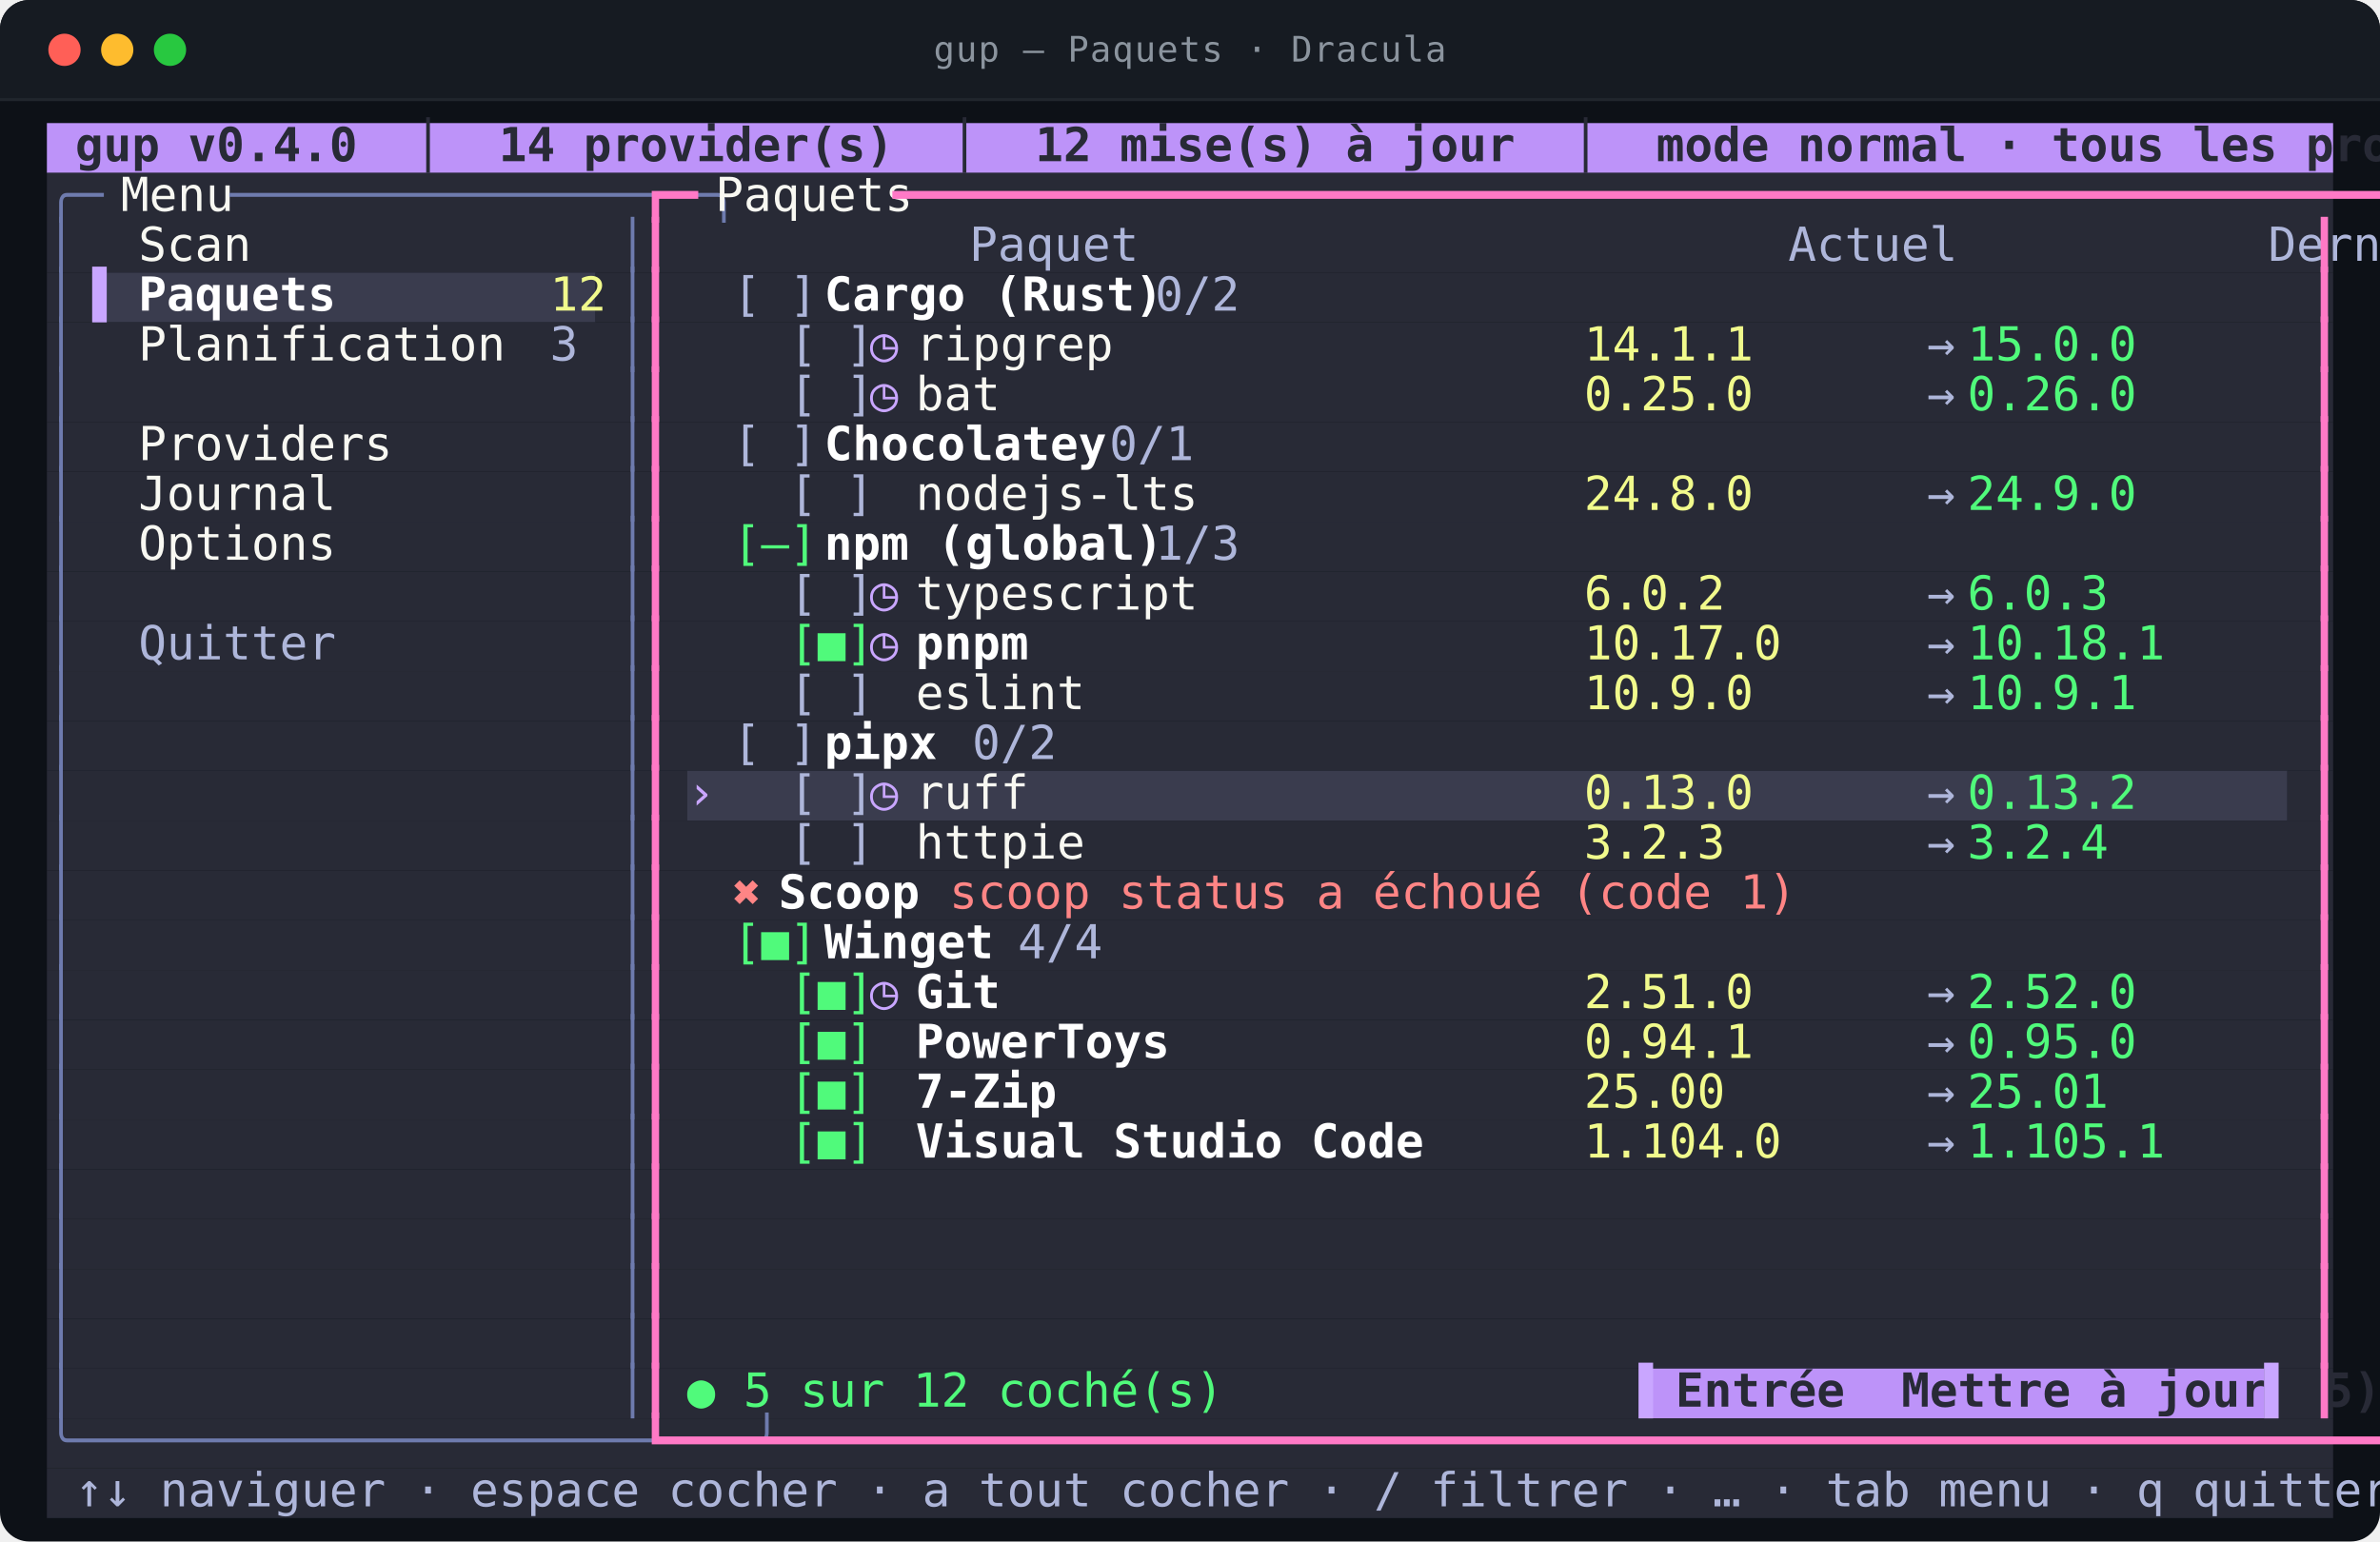
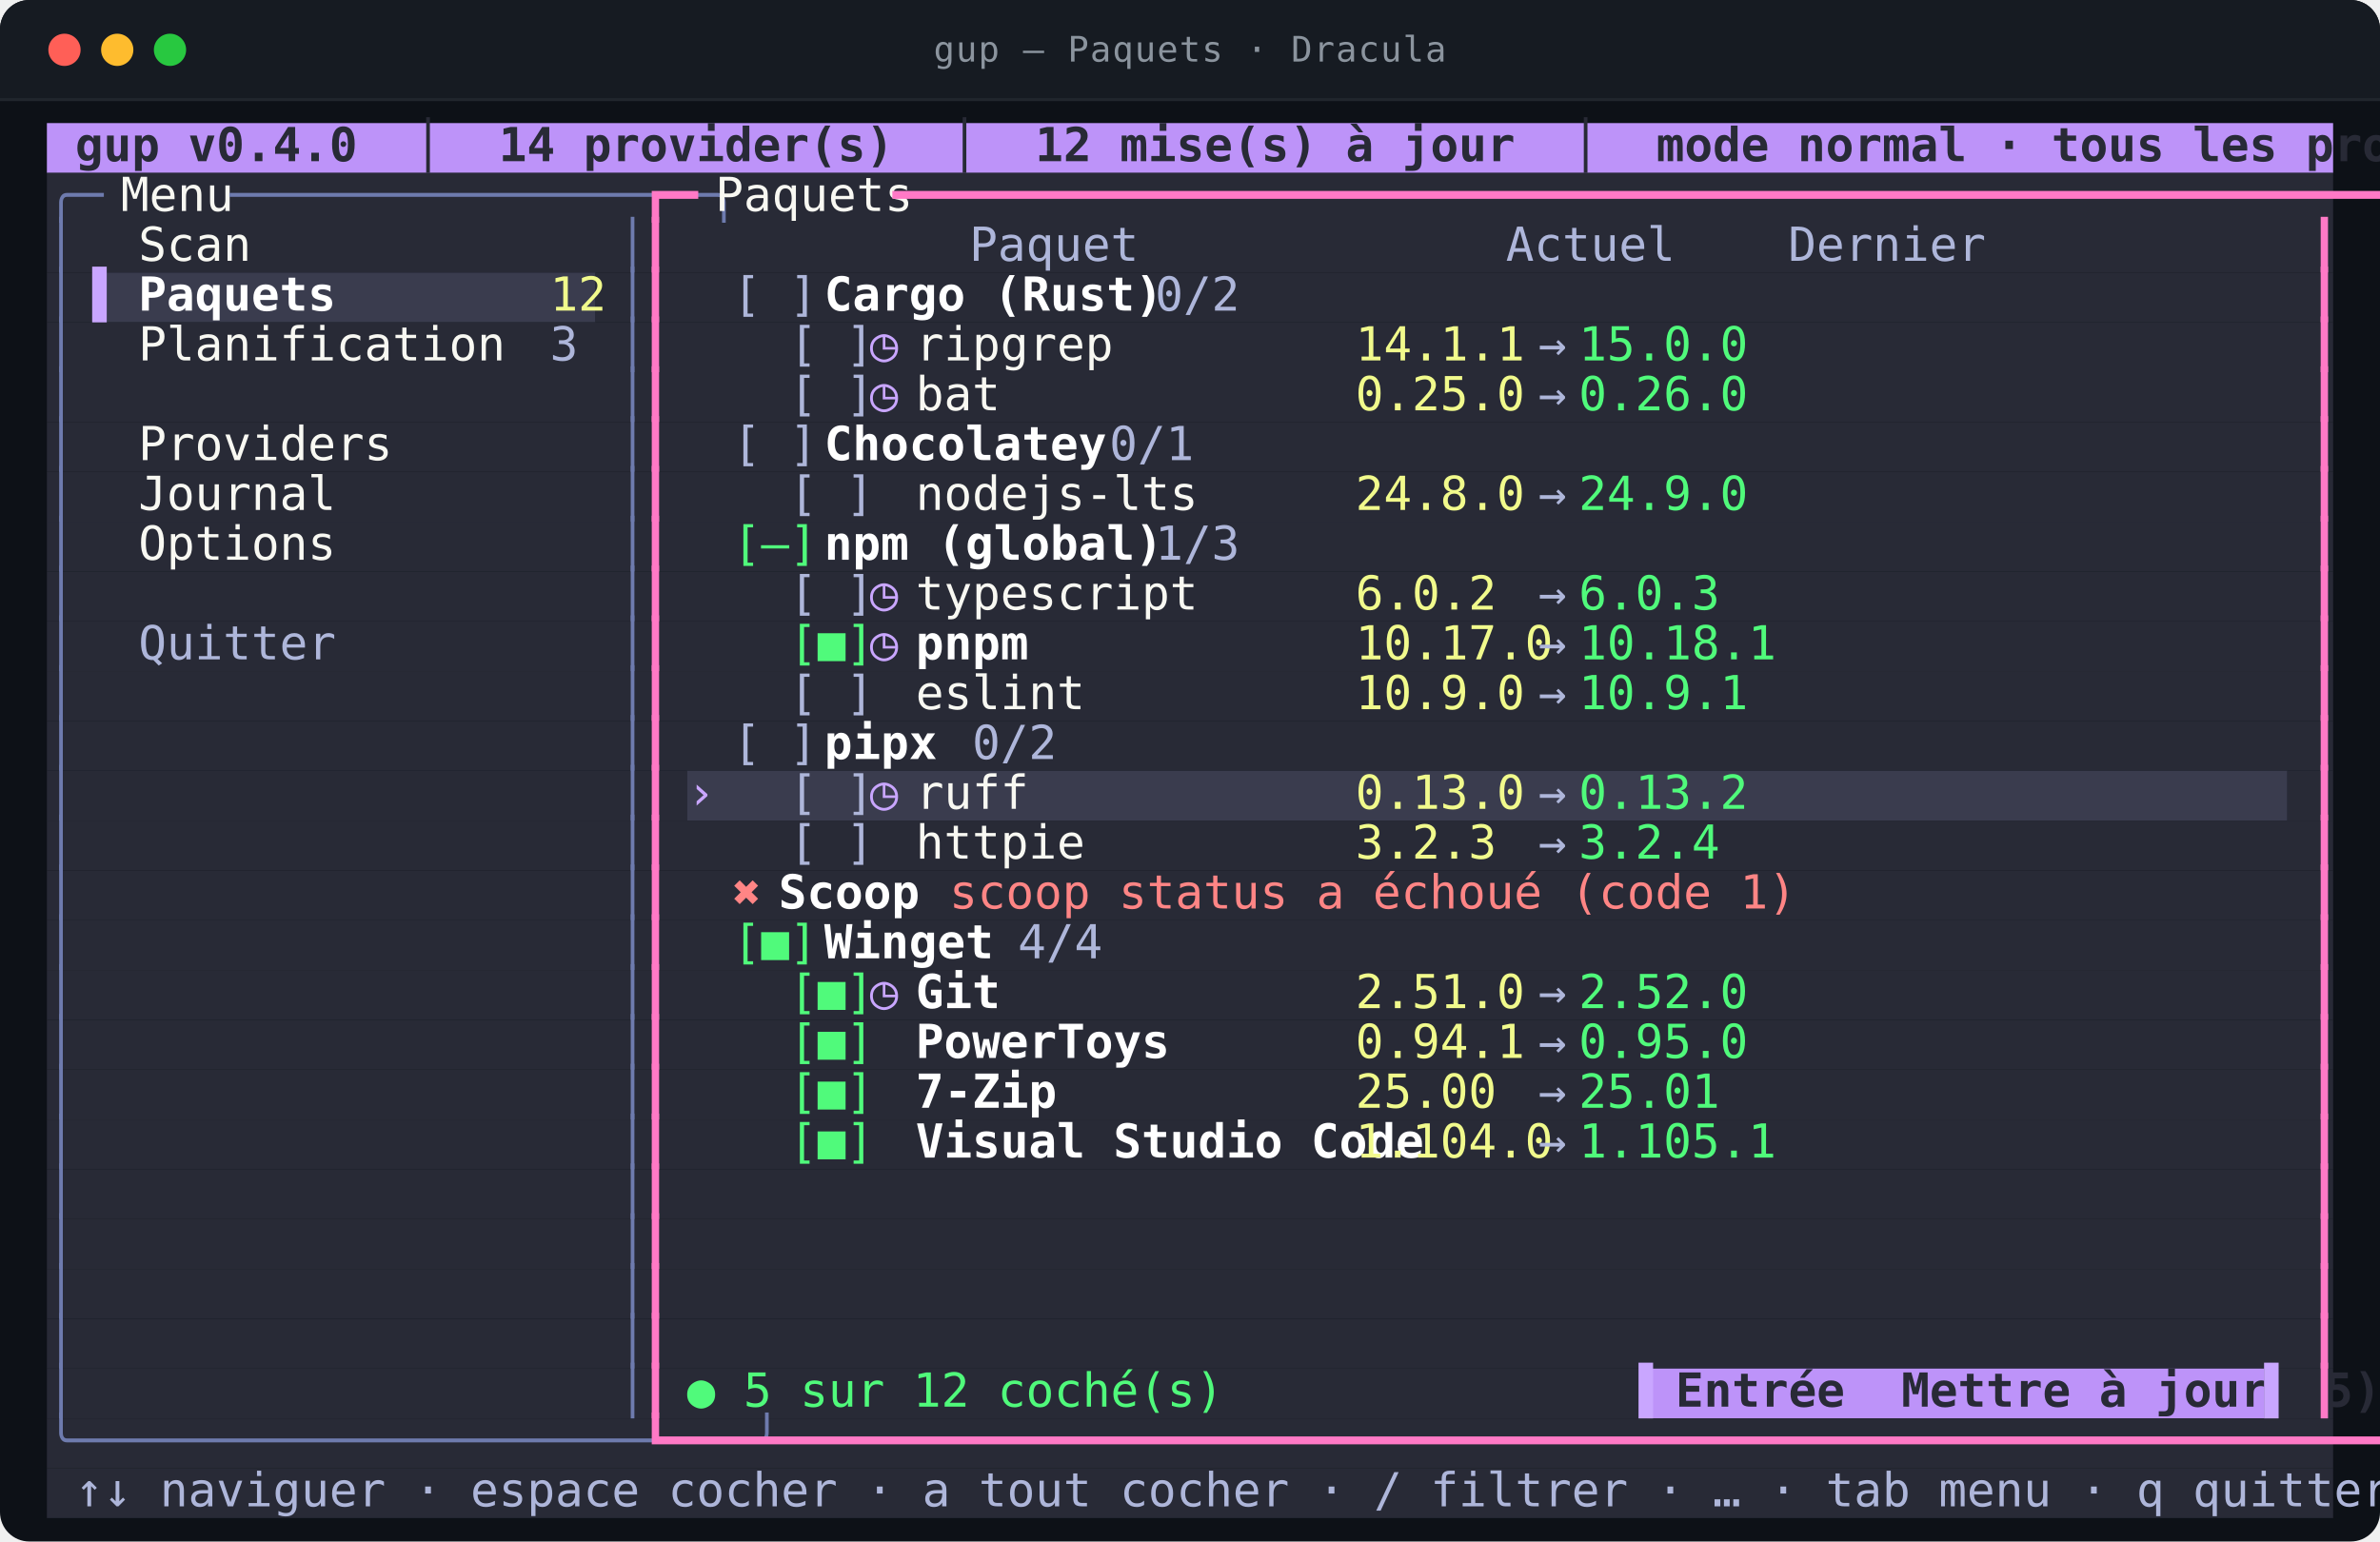
<svg xmlns="http://www.w3.org/2000/svg" viewBox="0 0 812.0 526.0" width="812.0" height="526.0" role="img" aria-labelledby="t d">
  <style>
text{font-family:ui-monospace,SFMono-Regular,"SF Mono",Menlo,Consolas,"DejaVu Sans Mono",monospace;font-size:16px}
.t{font-size:12px;letter-spacing:.4px;fill:#8b949e}
.b{font-weight:700}
.i{font-style:italic}
.u{text-decoration:underline}
.s{text-decoration:line-through}
.us{text-decoration:underline line-through}
.d{opacity:0.62}
.c0{fill:#bd93f9}
.c1{fill:#282a36}
.c2{fill:#3a3c4e}
.c3{fill:#6e7bae}
.c4{fill:#f8f8f2}
.c5{fill:#ff79c6}
.c6{fill:#aeb6da}
.c7{fill:#c9a6ff}
.c8{fill:#ffffff}
.c9{fill:#f1fa8c}
.c10{fill:#50fa7b}
.c11{fill:#ff8585}
</style>
  <rect y="0.0" width="812.0" height="526.0" rx="10.0" fill="#0d1117" />
  <rect y="0.0" width="812.0" height="34.0" rx="10.0" fill="#161b22" />
  <rect y="24.0" width="812.0" height="10.0" fill="#161b22" />
  <line x1="0.0" y1="34.0" x2="812.0" y2="34.0" stroke="#21262d" />
  <circle cx="22.0" cy="17.0" r="5.5" fill="#ff5f57" />
  <circle cx="40.0" cy="17.0" r="5.5" fill="#febc2e" />
  <circle cx="58.0" cy="17.0" r="5.5" fill="#28c840" />
  <text class="t" x="406.0" y="21.0" text-anchor="middle">gup — Paquets · Dracula</text>
  <rect class="c0" x="16.0" y="42.0" width="780.0" height="17.0" />
  <rect class="c1" x="16.0" y="59.0" width="780.0" height="17.0" />
  <rect class="c1" x="16.0" y="76.0" width="780.0" height="17.0" />
  <rect class="c1" x="16.0" y="93.0" width="15.6" height="17.0" />
  <rect class="c2" x="31.6" y="93.0" width="171.6" height="17.0" />
  <rect class="c1" x="203.2" y="93.0" width="592.8" height="17.0" />
  <rect class="c1" x="16.0" y="110.0" width="780.0" height="17.0" />
  <rect class="c1" x="16.0" y="127.0" width="780.0" height="17.0" />
  <rect class="c1" x="16.0" y="144.0" width="780.0" height="17.0" />
  <rect class="c1" x="16.0" y="161.0" width="780.0" height="17.0" />
  <rect class="c1" x="16.0" y="178.0" width="780.0" height="17.0" />
  <rect class="c1" x="16.0" y="195.0" width="780.0" height="17.0" />
  <rect class="c1" x="16.0" y="212.0" width="780.0" height="17.0" />
  <rect class="c1" x="16.0" y="229.0" width="780.0" height="17.0" />
  <rect class="c1" x="16.0" y="246.0" width="780.0" height="17.0" />
  <rect class="c1" x="16.0" y="263.0" width="218.4" height="17.0" />
  <rect class="c2" x="234.4" y="263.0" width="546.0" height="17.0" />
  <rect class="c1" x="780.4" y="263.0" width="15.6" height="17.0" />
  <rect class="c1" x="16.0" y="280.0" width="780.0" height="17.0" />
  <rect class="c1" x="16.0" y="297.0" width="780.0" height="17.0" />
  <rect class="c1" x="16.0" y="314.0" width="780.0" height="17.0" />
  <rect class="c1" x="16.0" y="331.0" width="780.0" height="17.0" />
  <rect class="c1" x="16.0" y="348.0" width="780.0" height="17.0" />
  <rect class="c1" x="16.0" y="365.0" width="780.0" height="17.0" />
  <rect class="c1" x="16.0" y="382.0" width="780.0" height="17.0" />
  <rect class="c1" x="16.0" y="399.0" width="780.0" height="17.0" />
  <rect class="c1" x="16.0" y="416.0" width="780.0" height="17.0" />
  <rect class="c1" x="16.0" y="433.0" width="780.0" height="17.0" />
  <rect class="c1" x="16.0" y="450.0" width="780.0" height="17.0" />
  <rect class="c1" x="16.0" y="467.0" width="546.0" height="17.0" />
  <rect class="c0" x="562.0" y="467.0" width="210.6" height="17.0" />
  <rect class="c1" x="772.6" y="467.0" width="23.4" height="17.0" />
  <rect class="c1" x="16.0" y="484.0" width="780.0" height="17.0" />
  <rect class="c1" x="16.0" y="501.0" width="780.0" height="17.0" />
  <text class="c1 b" x="16.0" y="55.0" textLength="694.2" lengthAdjust="spacingAndGlyphs" xml:space="preserve"> gup v0.4.0  │  14 provider(s)  │  12 mise(s) à jour  │  mode normal · tous les providers</text>
  <text class="c3" x="16.0" y="72.0" textLength="15.6" lengthAdjust="spacingAndGlyphs" xml:space="preserve">╭─</text>
  <text class="c4" x="31.6" y="72.0" textLength="46.8" lengthAdjust="spacingAndGlyphs" xml:space="preserve"> Menu </text>
  <text class="c3" x="78.4" y="72.0" textLength="140.4" lengthAdjust="spacingAndGlyphs" xml:space="preserve">─────────────────╮</text>
  <text class="c5" x="218.8" y="72.0" textLength="15.6" lengthAdjust="spacingAndGlyphs" xml:space="preserve">┏━</text>
  <text class="c4" x="234.4" y="72.0" textLength="70.2" lengthAdjust="spacingAndGlyphs" xml:space="preserve"> Paquets </text>
  <text class="c5" x="304.6" y="72.0" textLength="491.4" lengthAdjust="spacingAndGlyphs" xml:space="preserve">━━━━━━━━━━━━━━━━━━━━━━━━━━━━━━━━━━━━━━━━━━━━━━━━━━━━━━━━━━━━━━┓</text>
  <text class="c3" x="16.0" y="89.0" textLength="7.8" lengthAdjust="spacingAndGlyphs" xml:space="preserve">│</text>
  <text class="c4" x="47.2" y="89.0" textLength="140.4" lengthAdjust="spacingAndGlyphs" xml:space="preserve">Scan              </text>
  <text class="c3" x="211.0" y="89.0" textLength="7.8" lengthAdjust="spacingAndGlyphs" xml:space="preserve">│</text>
  <text class="c5" x="218.8" y="89.0" textLength="7.8" lengthAdjust="spacingAndGlyphs" xml:space="preserve">┃</text>
-   <text class="c6" x="234.4" y="89.0" textLength="546.0" lengthAdjust="spacingAndGlyphs" xml:space="preserve">          Paquet                       Actuel           Dernier       </text>
+   <text class="c6" x="234.4" y="89.0" textLength="366.6" lengthAdjust="spacingAndGlyphs" xml:space="preserve">          Paquet             Actuel    Dernier </text>
  <text class="c5" x="788.2" y="89.0" textLength="7.8" lengthAdjust="spacingAndGlyphs" xml:space="preserve">┃</text>
  <text class="c3" x="16.0" y="106.0" textLength="7.8" lengthAdjust="spacingAndGlyphs" xml:space="preserve">│</text>
  <text class="c7" x="31.6" y="106.0" textLength="15.6" lengthAdjust="spacingAndGlyphs" xml:space="preserve">▌ </text>
  <text class="c8 b" x="47.2" y="106.0" textLength="140.4" lengthAdjust="spacingAndGlyphs" xml:space="preserve">Paquets           </text>
  <text class="c9" x="187.6" y="106.0" textLength="15.6" lengthAdjust="spacingAndGlyphs" xml:space="preserve">12</text>
  <text class="c3" x="211.0" y="106.0" textLength="7.8" lengthAdjust="spacingAndGlyphs" xml:space="preserve">│</text>
  <text class="c5" x="218.8" y="106.0" textLength="7.8" lengthAdjust="spacingAndGlyphs" xml:space="preserve">┃</text>
  <text class="c6" x="250.0" y="106.0" textLength="31.2" lengthAdjust="spacingAndGlyphs" xml:space="preserve">[ ] </text>
  <text class="c8 b" x="281.2" y="106.0" textLength="93.6" lengthAdjust="spacingAndGlyphs" xml:space="preserve">Cargo (Rust)</text>
  <text class="c6" x="374.8" y="106.0" textLength="39.0" lengthAdjust="spacingAndGlyphs" xml:space="preserve">  0/2</text>
  <text class="c5" x="788.2" y="106.0" textLength="7.8" lengthAdjust="spacingAndGlyphs" xml:space="preserve">┃</text>
  <text class="c3" x="16.0" y="123.0" textLength="7.8" lengthAdjust="spacingAndGlyphs" xml:space="preserve">│</text>
  <text class="c4" x="47.2" y="123.0" textLength="140.4" lengthAdjust="spacingAndGlyphs" xml:space="preserve">Planification     </text>
  <text class="c6" x="187.6" y="123.0" textLength="7.8" lengthAdjust="spacingAndGlyphs" xml:space="preserve">3</text>
  <text class="c3" x="211.0" y="123.0" textLength="7.8" lengthAdjust="spacingAndGlyphs" xml:space="preserve">│</text>
  <text class="c5" x="218.8" y="123.0" textLength="7.8" lengthAdjust="spacingAndGlyphs" xml:space="preserve">┃</text>
  <text class="c6" x="250.0" y="123.0" textLength="46.8" lengthAdjust="spacingAndGlyphs" xml:space="preserve">  [ ] </text>
  <text class="c7" x="296.8" y="123.0" textLength="15.6" lengthAdjust="spacingAndGlyphs" xml:space="preserve">◷ </text>
-   <text class="c4" x="312.4" y="123.0" textLength="218.4" lengthAdjust="spacingAndGlyphs" xml:space="preserve">ripgrep                     </text>
-   <text class="c9" x="530.8" y="123.0" textLength="117.0" lengthAdjust="spacingAndGlyphs" xml:space="preserve"> 14.1.1        </text>
-   <text class="c6" x="647.8" y="123.0" textLength="23.4" lengthAdjust="spacingAndGlyphs" xml:space="preserve"> → </text>
-   <text class="c10" x="671.2" y="123.0" textLength="109.2" lengthAdjust="spacingAndGlyphs" xml:space="preserve">15.0.0        </text>
+   <text class="c4" x="312.4" y="123.0" textLength="140.4" lengthAdjust="spacingAndGlyphs" xml:space="preserve">ripgrep           </text>
+   <text class="c9" x="452.8" y="123.0" textLength="62.4" lengthAdjust="spacingAndGlyphs" xml:space="preserve"> 14.1.1 </text>
+   <text class="c6" x="515.2" y="123.0" textLength="23.4" lengthAdjust="spacingAndGlyphs" xml:space="preserve"> → </text>
+   <text class="c10" x="538.6" y="123.0" textLength="54.6" lengthAdjust="spacingAndGlyphs" xml:space="preserve">15.0.0 </text>
  <text class="c5" x="788.2" y="123.0" textLength="7.8" lengthAdjust="spacingAndGlyphs" xml:space="preserve">┃</text>
  <text class="c3" x="16.0" y="140.0" textLength="7.8" lengthAdjust="spacingAndGlyphs" xml:space="preserve">│</text>
  <text class="c3" x="211.0" y="140.0" textLength="7.8" lengthAdjust="spacingAndGlyphs" xml:space="preserve">│</text>
  <text class="c5" x="218.8" y="140.0" textLength="7.8" lengthAdjust="spacingAndGlyphs" xml:space="preserve">┃</text>
  <text class="c6" x="250.0" y="140.0" textLength="46.8" lengthAdjust="spacingAndGlyphs" xml:space="preserve">  [ ] </text>
  <text class="c7" x="296.8" y="140.0" textLength="15.6" lengthAdjust="spacingAndGlyphs" xml:space="preserve">◷ </text>
-   <text class="c4" x="312.4" y="140.0" textLength="218.4" lengthAdjust="spacingAndGlyphs" xml:space="preserve">bat                         </text>
-   <text class="c9" x="530.8" y="140.0" textLength="117.0" lengthAdjust="spacingAndGlyphs" xml:space="preserve"> 0.25.0        </text>
-   <text class="c6" x="647.8" y="140.0" textLength="23.4" lengthAdjust="spacingAndGlyphs" xml:space="preserve"> → </text>
-   <text class="c10" x="671.2" y="140.0" textLength="109.2" lengthAdjust="spacingAndGlyphs" xml:space="preserve">0.26.0        </text>
+   <text class="c4" x="312.4" y="140.0" textLength="140.4" lengthAdjust="spacingAndGlyphs" xml:space="preserve">bat               </text>
+   <text class="c9" x="452.8" y="140.0" textLength="62.4" lengthAdjust="spacingAndGlyphs" xml:space="preserve"> 0.25.0 </text>
+   <text class="c6" x="515.2" y="140.0" textLength="23.4" lengthAdjust="spacingAndGlyphs" xml:space="preserve"> → </text>
+   <text class="c10" x="538.6" y="140.0" textLength="54.6" lengthAdjust="spacingAndGlyphs" xml:space="preserve">0.26.0 </text>
  <text class="c5" x="788.2" y="140.0" textLength="7.8" lengthAdjust="spacingAndGlyphs" xml:space="preserve">┃</text>
  <text class="c3" x="16.0" y="157.0" textLength="7.8" lengthAdjust="spacingAndGlyphs" xml:space="preserve">│</text>
  <text class="c4" x="47.2" y="157.0" textLength="140.4" lengthAdjust="spacingAndGlyphs" xml:space="preserve">Providers         </text>
  <text class="c3" x="211.0" y="157.0" textLength="7.8" lengthAdjust="spacingAndGlyphs" xml:space="preserve">│</text>
  <text class="c5" x="218.8" y="157.0" textLength="7.8" lengthAdjust="spacingAndGlyphs" xml:space="preserve">┃</text>
  <text class="c6" x="250.0" y="157.0" textLength="31.2" lengthAdjust="spacingAndGlyphs" xml:space="preserve">[ ] </text>
  <text class="c8 b" x="281.2" y="157.0" textLength="78.0" lengthAdjust="spacingAndGlyphs" xml:space="preserve">Chocolatey</text>
  <text class="c6" x="359.2" y="157.0" textLength="39.0" lengthAdjust="spacingAndGlyphs" xml:space="preserve">  0/1</text>
  <text class="c5" x="788.2" y="157.0" textLength="7.8" lengthAdjust="spacingAndGlyphs" xml:space="preserve">┃</text>
  <text class="c3" x="16.0" y="174.0" textLength="7.8" lengthAdjust="spacingAndGlyphs" xml:space="preserve">│</text>
  <text class="c4" x="47.2" y="174.0" textLength="140.4" lengthAdjust="spacingAndGlyphs" xml:space="preserve">Journal           </text>
  <text class="c3" x="211.0" y="174.0" textLength="7.8" lengthAdjust="spacingAndGlyphs" xml:space="preserve">│</text>
  <text class="c5" x="218.8" y="174.0" textLength="7.8" lengthAdjust="spacingAndGlyphs" xml:space="preserve">┃</text>
  <text class="c6" x="250.0" y="174.0" textLength="46.8" lengthAdjust="spacingAndGlyphs" xml:space="preserve">  [ ] </text>
-   <text class="c4" x="312.4" y="174.0" textLength="218.4" lengthAdjust="spacingAndGlyphs" xml:space="preserve">nodejs-lts                  </text>
-   <text class="c9" x="530.8" y="174.0" textLength="117.0" lengthAdjust="spacingAndGlyphs" xml:space="preserve"> 24.8.0        </text>
-   <text class="c6" x="647.8" y="174.0" textLength="23.4" lengthAdjust="spacingAndGlyphs" xml:space="preserve"> → </text>
-   <text class="c10" x="671.2" y="174.0" textLength="109.2" lengthAdjust="spacingAndGlyphs" xml:space="preserve">24.9.0        </text>
+   <text class="c4" x="312.4" y="174.0" textLength="140.4" lengthAdjust="spacingAndGlyphs" xml:space="preserve">nodejs-lts        </text>
+   <text class="c9" x="452.8" y="174.0" textLength="62.4" lengthAdjust="spacingAndGlyphs" xml:space="preserve"> 24.8.0 </text>
+   <text class="c6" x="515.2" y="174.0" textLength="23.4" lengthAdjust="spacingAndGlyphs" xml:space="preserve"> → </text>
+   <text class="c10" x="538.6" y="174.0" textLength="54.6" lengthAdjust="spacingAndGlyphs" xml:space="preserve">24.9.0 </text>
  <text class="c5" x="788.2" y="174.0" textLength="7.8" lengthAdjust="spacingAndGlyphs" xml:space="preserve">┃</text>
  <text class="c3" x="16.0" y="191.0" textLength="7.8" lengthAdjust="spacingAndGlyphs" xml:space="preserve">│</text>
  <text class="c4" x="47.2" y="191.0" textLength="140.4" lengthAdjust="spacingAndGlyphs" xml:space="preserve">Options           </text>
  <text class="c3" x="211.0" y="191.0" textLength="7.8" lengthAdjust="spacingAndGlyphs" xml:space="preserve">│</text>
  <text class="c5" x="218.8" y="191.0" textLength="7.8" lengthAdjust="spacingAndGlyphs" xml:space="preserve">┃</text>
  <text class="c10" x="250.0" y="191.0" textLength="31.2" lengthAdjust="spacingAndGlyphs" xml:space="preserve">[–] </text>
  <text class="c8 b" x="281.2" y="191.0" textLength="93.6" lengthAdjust="spacingAndGlyphs" xml:space="preserve">npm (global)</text>
  <text class="c6" x="374.8" y="191.0" textLength="39.0" lengthAdjust="spacingAndGlyphs" xml:space="preserve">  1/3</text>
  <text class="c5" x="788.2" y="191.0" textLength="7.8" lengthAdjust="spacingAndGlyphs" xml:space="preserve">┃</text>
  <text class="c3" x="16.0" y="208.0" textLength="7.8" lengthAdjust="spacingAndGlyphs" xml:space="preserve">│</text>
  <text class="c3" x="211.0" y="208.0" textLength="7.8" lengthAdjust="spacingAndGlyphs" xml:space="preserve">│</text>
  <text class="c5" x="218.8" y="208.0" textLength="7.8" lengthAdjust="spacingAndGlyphs" xml:space="preserve">┃</text>
  <text class="c6" x="250.0" y="208.0" textLength="46.8" lengthAdjust="spacingAndGlyphs" xml:space="preserve">  [ ] </text>
  <text class="c7" x="296.8" y="208.0" textLength="15.6" lengthAdjust="spacingAndGlyphs" xml:space="preserve">◷ </text>
-   <text class="c4" x="312.4" y="208.0" textLength="218.4" lengthAdjust="spacingAndGlyphs" xml:space="preserve">typescript                  </text>
-   <text class="c9" x="530.8" y="208.0" textLength="117.0" lengthAdjust="spacingAndGlyphs" xml:space="preserve"> 6.0.2         </text>
-   <text class="c6" x="647.8" y="208.0" textLength="23.4" lengthAdjust="spacingAndGlyphs" xml:space="preserve"> → </text>
-   <text class="c10" x="671.2" y="208.0" textLength="109.2" lengthAdjust="spacingAndGlyphs" xml:space="preserve">6.0.3         </text>
+   <text class="c4" x="312.4" y="208.0" textLength="140.4" lengthAdjust="spacingAndGlyphs" xml:space="preserve">typescript        </text>
+   <text class="c9" x="452.8" y="208.0" textLength="62.4" lengthAdjust="spacingAndGlyphs" xml:space="preserve"> 6.0.2  </text>
+   <text class="c6" x="515.2" y="208.0" textLength="23.4" lengthAdjust="spacingAndGlyphs" xml:space="preserve"> → </text>
+   <text class="c10" x="538.6" y="208.0" textLength="54.6" lengthAdjust="spacingAndGlyphs" xml:space="preserve">6.0.3  </text>
  <text class="c5" x="788.2" y="208.0" textLength="7.8" lengthAdjust="spacingAndGlyphs" xml:space="preserve">┃</text>
  <text class="c3" x="16.0" y="225.0" textLength="7.8" lengthAdjust="spacingAndGlyphs" xml:space="preserve">│</text>
  <text class="c6" x="47.2" y="225.0" textLength="140.4" lengthAdjust="spacingAndGlyphs" xml:space="preserve">Quitter           </text>
  <text class="c3" x="211.0" y="225.0" textLength="7.8" lengthAdjust="spacingAndGlyphs" xml:space="preserve">│</text>
  <text class="c5" x="218.8" y="225.0" textLength="7.8" lengthAdjust="spacingAndGlyphs" xml:space="preserve">┃</text>
  <text class="c10" x="250.0" y="225.0" textLength="46.8" lengthAdjust="spacingAndGlyphs" xml:space="preserve">  [■] </text>
  <text class="c7" x="296.8" y="225.0" textLength="15.6" lengthAdjust="spacingAndGlyphs" xml:space="preserve">◷ </text>
-   <text class="c8 b" x="312.4" y="225.0" textLength="218.4" lengthAdjust="spacingAndGlyphs" xml:space="preserve">pnpm                        </text>
-   <text class="c9" x="530.8" y="225.0" textLength="117.0" lengthAdjust="spacingAndGlyphs" xml:space="preserve"> 10.17.0       </text>
-   <text class="c6" x="647.8" y="225.0" textLength="23.4" lengthAdjust="spacingAndGlyphs" xml:space="preserve"> → </text>
-   <text class="c10" x="671.2" y="225.0" textLength="109.2" lengthAdjust="spacingAndGlyphs" xml:space="preserve">10.18.1       </text>
+   <text class="c8 b" x="312.4" y="225.0" textLength="140.4" lengthAdjust="spacingAndGlyphs" xml:space="preserve">pnpm              </text>
+   <text class="c9" x="452.8" y="225.0" textLength="62.4" lengthAdjust="spacingAndGlyphs" xml:space="preserve"> 10.17.0</text>
+   <text class="c6" x="515.2" y="225.0" textLength="23.4" lengthAdjust="spacingAndGlyphs" xml:space="preserve"> → </text>
+   <text class="c10" x="538.6" y="225.0" textLength="54.6" lengthAdjust="spacingAndGlyphs" xml:space="preserve">10.18.1</text>
  <text class="c5" x="788.2" y="225.0" textLength="7.8" lengthAdjust="spacingAndGlyphs" xml:space="preserve">┃</text>
  <text class="c3" x="16.0" y="242.0" textLength="7.8" lengthAdjust="spacingAndGlyphs" xml:space="preserve">│</text>
  <text class="c3" x="211.0" y="242.0" textLength="7.8" lengthAdjust="spacingAndGlyphs" xml:space="preserve">│</text>
  <text class="c5" x="218.8" y="242.0" textLength="7.8" lengthAdjust="spacingAndGlyphs" xml:space="preserve">┃</text>
  <text class="c6" x="250.0" y="242.0" textLength="46.8" lengthAdjust="spacingAndGlyphs" xml:space="preserve">  [ ] </text>
-   <text class="c4" x="312.4" y="242.0" textLength="218.4" lengthAdjust="spacingAndGlyphs" xml:space="preserve">eslint                      </text>
-   <text class="c9" x="530.8" y="242.0" textLength="117.0" lengthAdjust="spacingAndGlyphs" xml:space="preserve"> 10.9.0        </text>
-   <text class="c6" x="647.8" y="242.0" textLength="23.4" lengthAdjust="spacingAndGlyphs" xml:space="preserve"> → </text>
-   <text class="c10" x="671.2" y="242.0" textLength="109.2" lengthAdjust="spacingAndGlyphs" xml:space="preserve">10.9.1        </text>
+   <text class="c4" x="312.4" y="242.0" textLength="140.4" lengthAdjust="spacingAndGlyphs" xml:space="preserve">eslint            </text>
+   <text class="c9" x="452.8" y="242.0" textLength="62.4" lengthAdjust="spacingAndGlyphs" xml:space="preserve"> 10.9.0 </text>
+   <text class="c6" x="515.2" y="242.0" textLength="23.4" lengthAdjust="spacingAndGlyphs" xml:space="preserve"> → </text>
+   <text class="c10" x="538.6" y="242.0" textLength="54.6" lengthAdjust="spacingAndGlyphs" xml:space="preserve">10.9.1 </text>
  <text class="c5" x="788.2" y="242.0" textLength="7.8" lengthAdjust="spacingAndGlyphs" xml:space="preserve">┃</text>
  <text class="c3" x="16.0" y="259.0" textLength="7.8" lengthAdjust="spacingAndGlyphs" xml:space="preserve">│</text>
  <text class="c3" x="211.0" y="259.0" textLength="7.8" lengthAdjust="spacingAndGlyphs" xml:space="preserve">│</text>
  <text class="c5" x="218.8" y="259.0" textLength="7.8" lengthAdjust="spacingAndGlyphs" xml:space="preserve">┃</text>
  <text class="c6" x="250.0" y="259.0" textLength="31.2" lengthAdjust="spacingAndGlyphs" xml:space="preserve">[ ] </text>
  <text class="c8 b" x="281.2" y="259.0" textLength="31.2" lengthAdjust="spacingAndGlyphs" xml:space="preserve">pipx</text>
  <text class="c6" x="312.4" y="259.0" textLength="39.0" lengthAdjust="spacingAndGlyphs" xml:space="preserve">  0/2</text>
  <text class="c5" x="788.2" y="259.0" textLength="7.8" lengthAdjust="spacingAndGlyphs" xml:space="preserve">┃</text>
  <text class="c3" x="16.0" y="276.0" textLength="7.8" lengthAdjust="spacingAndGlyphs" xml:space="preserve">│</text>
  <text class="c3" x="211.0" y="276.0" textLength="7.8" lengthAdjust="spacingAndGlyphs" xml:space="preserve">│</text>
  <text class="c5" x="218.8" y="276.0" textLength="7.8" lengthAdjust="spacingAndGlyphs" xml:space="preserve">┃</text>
  <text class="c7" x="234.4" y="276.0" textLength="15.6" lengthAdjust="spacingAndGlyphs" xml:space="preserve">› </text>
  <text class="c6" x="250.0" y="276.0" textLength="46.8" lengthAdjust="spacingAndGlyphs" xml:space="preserve">  [ ] </text>
  <text class="c7" x="296.8" y="276.0" textLength="15.6" lengthAdjust="spacingAndGlyphs" xml:space="preserve">◷ </text>
-   <text class="c4" x="312.4" y="276.0" textLength="218.4" lengthAdjust="spacingAndGlyphs" xml:space="preserve">ruff                        </text>
-   <text class="c9" x="530.8" y="276.0" textLength="117.0" lengthAdjust="spacingAndGlyphs" xml:space="preserve"> 0.13.0        </text>
-   <text class="c6" x="647.8" y="276.0" textLength="23.4" lengthAdjust="spacingAndGlyphs" xml:space="preserve"> → </text>
-   <text class="c10" x="671.2" y="276.0" textLength="109.2" lengthAdjust="spacingAndGlyphs" xml:space="preserve">0.13.2        </text>
+   <text class="c4" x="312.4" y="276.0" textLength="140.4" lengthAdjust="spacingAndGlyphs" xml:space="preserve">ruff              </text>
+   <text class="c9" x="452.8" y="276.0" textLength="62.4" lengthAdjust="spacingAndGlyphs" xml:space="preserve"> 0.13.0 </text>
+   <text class="c6" x="515.2" y="276.0" textLength="23.4" lengthAdjust="spacingAndGlyphs" xml:space="preserve"> → </text>
+   <text class="c10" x="538.6" y="276.0" textLength="54.6" lengthAdjust="spacingAndGlyphs" xml:space="preserve">0.13.2 </text>
  <text class="c5" x="788.2" y="276.0" textLength="7.8" lengthAdjust="spacingAndGlyphs" xml:space="preserve">┃</text>
  <text class="c3" x="16.0" y="293.0" textLength="7.8" lengthAdjust="spacingAndGlyphs" xml:space="preserve">│</text>
  <text class="c3" x="211.0" y="293.0" textLength="7.8" lengthAdjust="spacingAndGlyphs" xml:space="preserve">│</text>
  <text class="c5" x="218.8" y="293.0" textLength="7.8" lengthAdjust="spacingAndGlyphs" xml:space="preserve">┃</text>
  <text class="c6" x="250.0" y="293.0" textLength="46.8" lengthAdjust="spacingAndGlyphs" xml:space="preserve">  [ ] </text>
-   <text class="c4" x="312.4" y="293.0" textLength="218.4" lengthAdjust="spacingAndGlyphs" xml:space="preserve">httpie                      </text>
-   <text class="c9" x="530.8" y="293.0" textLength="117.0" lengthAdjust="spacingAndGlyphs" xml:space="preserve"> 3.2.3         </text>
-   <text class="c6" x="647.8" y="293.0" textLength="23.4" lengthAdjust="spacingAndGlyphs" xml:space="preserve"> → </text>
-   <text class="c10" x="671.2" y="293.0" textLength="109.2" lengthAdjust="spacingAndGlyphs" xml:space="preserve">3.2.4         </text>
+   <text class="c4" x="312.4" y="293.0" textLength="140.4" lengthAdjust="spacingAndGlyphs" xml:space="preserve">httpie            </text>
+   <text class="c9" x="452.8" y="293.0" textLength="62.4" lengthAdjust="spacingAndGlyphs" xml:space="preserve"> 3.2.3  </text>
+   <text class="c6" x="515.2" y="293.0" textLength="23.4" lengthAdjust="spacingAndGlyphs" xml:space="preserve"> → </text>
+   <text class="c10" x="538.6" y="293.0" textLength="54.6" lengthAdjust="spacingAndGlyphs" xml:space="preserve">3.2.4  </text>
  <text class="c5" x="788.2" y="293.0" textLength="7.8" lengthAdjust="spacingAndGlyphs" xml:space="preserve">┃</text>
  <text class="c3" x="16.0" y="310.0" textLength="7.8" lengthAdjust="spacingAndGlyphs" xml:space="preserve">│</text>
  <text class="c3" x="211.0" y="310.0" textLength="7.8" lengthAdjust="spacingAndGlyphs" xml:space="preserve">│</text>
  <text class="c5" x="218.8" y="310.0" textLength="7.8" lengthAdjust="spacingAndGlyphs" xml:space="preserve">┃</text>
  <text class="c11" x="250.0" y="310.0" textLength="15.6" lengthAdjust="spacingAndGlyphs" xml:space="preserve">✖ </text>
  <text class="c8 b" x="265.6" y="310.0" textLength="39.0" lengthAdjust="spacingAndGlyphs" xml:space="preserve">Scoop</text>
  <text class="c11" x="304.6" y="310.0" textLength="249.6" lengthAdjust="spacingAndGlyphs" xml:space="preserve">  scoop status a échoué (code 1)</text>
  <text class="c5" x="788.2" y="310.0" textLength="7.8" lengthAdjust="spacingAndGlyphs" xml:space="preserve">┃</text>
  <text class="c3" x="16.0" y="327.0" textLength="7.8" lengthAdjust="spacingAndGlyphs" xml:space="preserve">│</text>
  <text class="c3" x="211.0" y="327.0" textLength="7.8" lengthAdjust="spacingAndGlyphs" xml:space="preserve">│</text>
  <text class="c5" x="218.8" y="327.0" textLength="7.8" lengthAdjust="spacingAndGlyphs" xml:space="preserve">┃</text>
  <text class="c10" x="250.0" y="327.0" textLength="31.2" lengthAdjust="spacingAndGlyphs" xml:space="preserve">[■] </text>
  <text class="c8 b" x="281.2" y="327.0" textLength="46.8" lengthAdjust="spacingAndGlyphs" xml:space="preserve">Winget</text>
  <text class="c6" x="328.0" y="327.0" textLength="39.0" lengthAdjust="spacingAndGlyphs" xml:space="preserve">  4/4</text>
  <text class="c5" x="788.2" y="327.0" textLength="7.8" lengthAdjust="spacingAndGlyphs" xml:space="preserve">┃</text>
  <text class="c3" x="16.0" y="344.0" textLength="7.8" lengthAdjust="spacingAndGlyphs" xml:space="preserve">│</text>
  <text class="c3" x="211.0" y="344.0" textLength="7.8" lengthAdjust="spacingAndGlyphs" xml:space="preserve">│</text>
  <text class="c5" x="218.8" y="344.0" textLength="7.8" lengthAdjust="spacingAndGlyphs" xml:space="preserve">┃</text>
  <text class="c10" x="250.0" y="344.0" textLength="46.8" lengthAdjust="spacingAndGlyphs" xml:space="preserve">  [■] </text>
  <text class="c7" x="296.8" y="344.0" textLength="15.6" lengthAdjust="spacingAndGlyphs" xml:space="preserve">◷ </text>
-   <text class="c8 b" x="312.4" y="344.0" textLength="218.4" lengthAdjust="spacingAndGlyphs" xml:space="preserve">Git                         </text>
-   <text class="c9" x="530.8" y="344.0" textLength="117.0" lengthAdjust="spacingAndGlyphs" xml:space="preserve"> 2.51.0        </text>
-   <text class="c6" x="647.8" y="344.0" textLength="23.4" lengthAdjust="spacingAndGlyphs" xml:space="preserve"> → </text>
-   <text class="c10" x="671.2" y="344.0" textLength="109.2" lengthAdjust="spacingAndGlyphs" xml:space="preserve">2.52.0        </text>
+   <text class="c8 b" x="312.4" y="344.0" textLength="140.4" lengthAdjust="spacingAndGlyphs" xml:space="preserve">Git               </text>
+   <text class="c9" x="452.8" y="344.0" textLength="62.4" lengthAdjust="spacingAndGlyphs" xml:space="preserve"> 2.51.0 </text>
+   <text class="c6" x="515.2" y="344.0" textLength="23.4" lengthAdjust="spacingAndGlyphs" xml:space="preserve"> → </text>
+   <text class="c10" x="538.6" y="344.0" textLength="54.6" lengthAdjust="spacingAndGlyphs" xml:space="preserve">2.52.0 </text>
  <text class="c5" x="788.2" y="344.0" textLength="7.8" lengthAdjust="spacingAndGlyphs" xml:space="preserve">┃</text>
  <text class="c3" x="16.0" y="361.0" textLength="7.8" lengthAdjust="spacingAndGlyphs" xml:space="preserve">│</text>
  <text class="c3" x="211.0" y="361.0" textLength="7.8" lengthAdjust="spacingAndGlyphs" xml:space="preserve">│</text>
  <text class="c5" x="218.8" y="361.0" textLength="7.8" lengthAdjust="spacingAndGlyphs" xml:space="preserve">┃</text>
  <text class="c10" x="250.0" y="361.0" textLength="46.8" lengthAdjust="spacingAndGlyphs" xml:space="preserve">  [■] </text>
-   <text class="c8 b" x="312.4" y="361.0" textLength="218.4" lengthAdjust="spacingAndGlyphs" xml:space="preserve">PowerToys                   </text>
-   <text class="c9" x="530.8" y="361.0" textLength="117.0" lengthAdjust="spacingAndGlyphs" xml:space="preserve"> 0.94.1        </text>
-   <text class="c6" x="647.8" y="361.0" textLength="23.4" lengthAdjust="spacingAndGlyphs" xml:space="preserve"> → </text>
-   <text class="c10" x="671.2" y="361.0" textLength="109.2" lengthAdjust="spacingAndGlyphs" xml:space="preserve">0.95.0        </text>
+   <text class="c8 b" x="312.4" y="361.0" textLength="140.4" lengthAdjust="spacingAndGlyphs" xml:space="preserve">PowerToys         </text>
+   <text class="c9" x="452.8" y="361.0" textLength="62.4" lengthAdjust="spacingAndGlyphs" xml:space="preserve"> 0.94.1 </text>
+   <text class="c6" x="515.2" y="361.0" textLength="23.4" lengthAdjust="spacingAndGlyphs" xml:space="preserve"> → </text>
+   <text class="c10" x="538.6" y="361.0" textLength="54.6" lengthAdjust="spacingAndGlyphs" xml:space="preserve">0.95.0 </text>
  <text class="c5" x="788.2" y="361.0" textLength="7.8" lengthAdjust="spacingAndGlyphs" xml:space="preserve">┃</text>
  <text class="c3" x="16.0" y="378.0" textLength="7.8" lengthAdjust="spacingAndGlyphs" xml:space="preserve">│</text>
  <text class="c3" x="211.0" y="378.0" textLength="7.8" lengthAdjust="spacingAndGlyphs" xml:space="preserve">│</text>
  <text class="c5" x="218.8" y="378.0" textLength="7.8" lengthAdjust="spacingAndGlyphs" xml:space="preserve">┃</text>
  <text class="c10" x="250.0" y="378.0" textLength="46.8" lengthAdjust="spacingAndGlyphs" xml:space="preserve">  [■] </text>
-   <text class="c8 b" x="312.4" y="378.0" textLength="218.4" lengthAdjust="spacingAndGlyphs" xml:space="preserve">7-Zip                       </text>
-   <text class="c9" x="530.8" y="378.0" textLength="117.0" lengthAdjust="spacingAndGlyphs" xml:space="preserve"> 25.00         </text>
-   <text class="c6" x="647.8" y="378.0" textLength="23.4" lengthAdjust="spacingAndGlyphs" xml:space="preserve"> → </text>
-   <text class="c10" x="671.2" y="378.0" textLength="109.2" lengthAdjust="spacingAndGlyphs" xml:space="preserve">25.01         </text>
+   <text class="c8 b" x="312.4" y="378.0" textLength="140.4" lengthAdjust="spacingAndGlyphs" xml:space="preserve">7-Zip             </text>
+   <text class="c9" x="452.8" y="378.0" textLength="62.4" lengthAdjust="spacingAndGlyphs" xml:space="preserve"> 25.00  </text>
+   <text class="c6" x="515.2" y="378.0" textLength="23.4" lengthAdjust="spacingAndGlyphs" xml:space="preserve"> → </text>
+   <text class="c10" x="538.6" y="378.0" textLength="54.6" lengthAdjust="spacingAndGlyphs" xml:space="preserve">25.01  </text>
  <text class="c5" x="788.2" y="378.0" textLength="7.8" lengthAdjust="spacingAndGlyphs" xml:space="preserve">┃</text>
  <text class="c3" x="16.0" y="395.0" textLength="7.8" lengthAdjust="spacingAndGlyphs" xml:space="preserve">│</text>
  <text class="c3" x="211.0" y="395.0" textLength="7.8" lengthAdjust="spacingAndGlyphs" xml:space="preserve">│</text>
  <text class="c5" x="218.8" y="395.0" textLength="7.8" lengthAdjust="spacingAndGlyphs" xml:space="preserve">┃</text>
  <text class="c10" x="250.0" y="395.0" textLength="46.8" lengthAdjust="spacingAndGlyphs" xml:space="preserve">  [■] </text>
-   <text class="c8 b" x="312.4" y="395.0" textLength="218.4" lengthAdjust="spacingAndGlyphs" xml:space="preserve">Visual Studio Code          </text>
-   <text class="c9" x="530.8" y="395.0" textLength="117.0" lengthAdjust="spacingAndGlyphs" xml:space="preserve"> 1.104.0       </text>
-   <text class="c6" x="647.8" y="395.0" textLength="23.4" lengthAdjust="spacingAndGlyphs" xml:space="preserve"> → </text>
-   <text class="c10" x="671.2" y="395.0" textLength="109.2" lengthAdjust="spacingAndGlyphs" xml:space="preserve">1.105.1       </text>
+   <text class="c8 b" x="312.4" y="395.0" textLength="140.4" lengthAdjust="spacingAndGlyphs" xml:space="preserve">Visual Studio Code</text>
+   <text class="c9" x="452.8" y="395.0" textLength="62.4" lengthAdjust="spacingAndGlyphs" xml:space="preserve"> 1.104.0</text>
+   <text class="c6" x="515.2" y="395.0" textLength="23.4" lengthAdjust="spacingAndGlyphs" xml:space="preserve"> → </text>
+   <text class="c10" x="538.6" y="395.0" textLength="54.6" lengthAdjust="spacingAndGlyphs" xml:space="preserve">1.105.1</text>
  <text class="c5" x="788.2" y="395.0" textLength="7.8" lengthAdjust="spacingAndGlyphs" xml:space="preserve">┃</text>
  <text class="c3" x="16.0" y="412.0" textLength="7.8" lengthAdjust="spacingAndGlyphs" xml:space="preserve">│</text>
  <text class="c3" x="211.0" y="412.0" textLength="7.8" lengthAdjust="spacingAndGlyphs" xml:space="preserve">│</text>
  <text class="c5" x="218.8" y="412.0" textLength="7.8" lengthAdjust="spacingAndGlyphs" xml:space="preserve">┃</text>
  <text class="c5" x="788.2" y="412.0" textLength="7.8" lengthAdjust="spacingAndGlyphs" xml:space="preserve">┃</text>
  <text class="c3" x="16.0" y="429.0" textLength="7.8" lengthAdjust="spacingAndGlyphs" xml:space="preserve">│</text>
  <text class="c3" x="211.0" y="429.0" textLength="7.8" lengthAdjust="spacingAndGlyphs" xml:space="preserve">│</text>
  <text class="c5" x="218.8" y="429.0" textLength="7.8" lengthAdjust="spacingAndGlyphs" xml:space="preserve">┃</text>
  <text class="c5" x="788.2" y="429.0" textLength="7.8" lengthAdjust="spacingAndGlyphs" xml:space="preserve">┃</text>
  <text class="c3" x="16.0" y="446.0" textLength="7.8" lengthAdjust="spacingAndGlyphs" xml:space="preserve">│</text>
  <text class="c3" x="211.0" y="446.0" textLength="7.8" lengthAdjust="spacingAndGlyphs" xml:space="preserve">│</text>
  <text class="c5" x="218.8" y="446.0" textLength="7.8" lengthAdjust="spacingAndGlyphs" xml:space="preserve">┃</text>
  <text class="c5" x="788.2" y="446.0" textLength="7.8" lengthAdjust="spacingAndGlyphs" xml:space="preserve">┃</text>
  <text class="c3" x="16.0" y="463.0" textLength="7.8" lengthAdjust="spacingAndGlyphs" xml:space="preserve">│</text>
  <text class="c3" x="211.0" y="463.0" textLength="7.8" lengthAdjust="spacingAndGlyphs" xml:space="preserve">│</text>
  <text class="c5" x="218.8" y="463.0" textLength="7.8" lengthAdjust="spacingAndGlyphs" xml:space="preserve">┃</text>
  <text class="c5" x="788.2" y="463.0" textLength="7.8" lengthAdjust="spacingAndGlyphs" xml:space="preserve">┃</text>
  <text class="c3" x="16.0" y="480.0" textLength="7.8" lengthAdjust="spacingAndGlyphs" xml:space="preserve">│</text>
  <text class="c3" x="211.0" y="480.0" textLength="7.8" lengthAdjust="spacingAndGlyphs" xml:space="preserve">│</text>
  <text class="c5" x="218.8" y="480.0" textLength="7.8" lengthAdjust="spacingAndGlyphs" xml:space="preserve">┃</text>
  <text class="c10" x="234.4" y="480.0" textLength="312.0" lengthAdjust="spacingAndGlyphs" xml:space="preserve">● 5 sur 12 coché(s)                     </text>
  <text class="c7" x="554.2" y="480.0" textLength="7.8" lengthAdjust="spacingAndGlyphs" xml:space="preserve">▐</text>
  <text class="c1 b" x="562.0" y="480.0" textLength="210.6" lengthAdjust="spacingAndGlyphs" xml:space="preserve"> Entrée  Mettre à jour (5) </text>
  <text class="c7" x="772.6" y="480.0" textLength="7.8" lengthAdjust="spacingAndGlyphs" xml:space="preserve">▌</text>
  <text class="c5" x="788.2" y="480.0" textLength="7.8" lengthAdjust="spacingAndGlyphs" xml:space="preserve">┃</text>
  <text class="c3" x="16.0" y="497.0" textLength="202.8" lengthAdjust="spacingAndGlyphs" xml:space="preserve">╰────────────────────────╯</text>
  <text class="c5" x="218.8" y="497.0" textLength="577.2" lengthAdjust="spacingAndGlyphs" xml:space="preserve">┗━━━━━━━━━━━━━━━━━━━━━━━━━━━━━━━━━━━━━━━━━━━━━━━━━━━━━━━━━━━━━━━━━━━━━━━━┛</text>
  <text class="c6" x="16.0" y="514.0" textLength="647.4" lengthAdjust="spacingAndGlyphs" xml:space="preserve"> ↑↓ naviguer · espace cocher · a tout cocher · / filtrer · … · tab menu · q quitter</text>
</svg>
